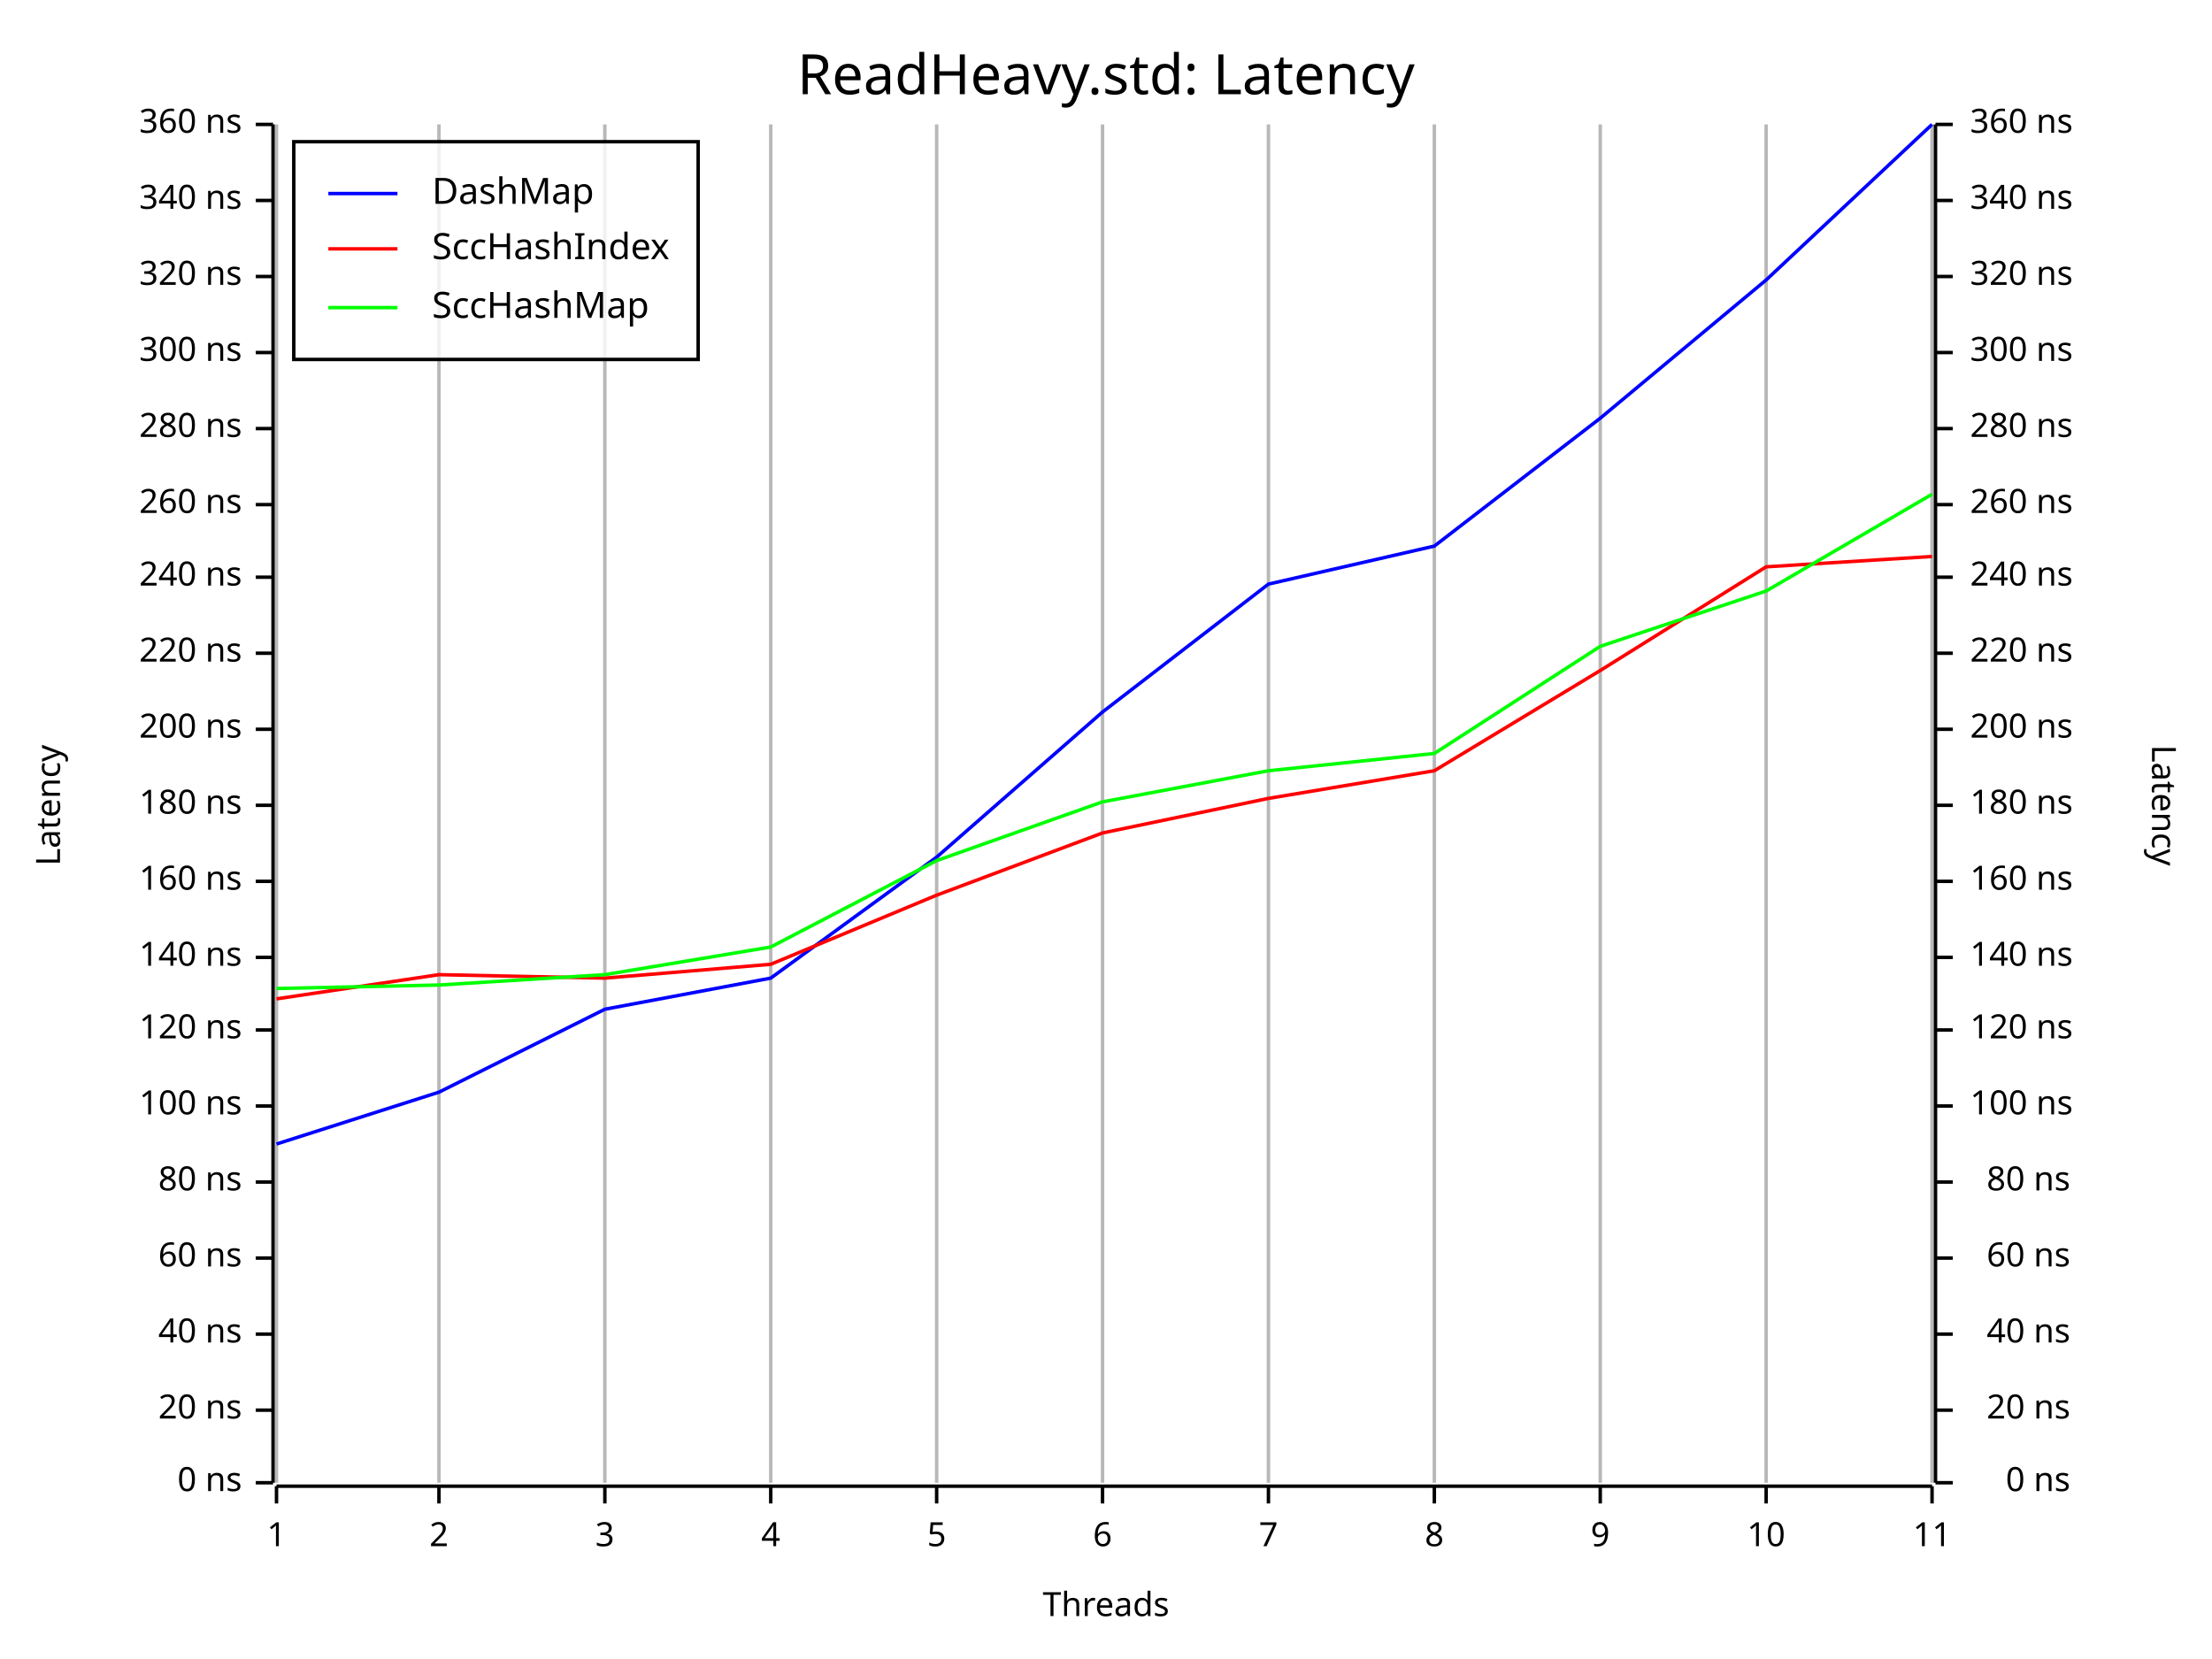
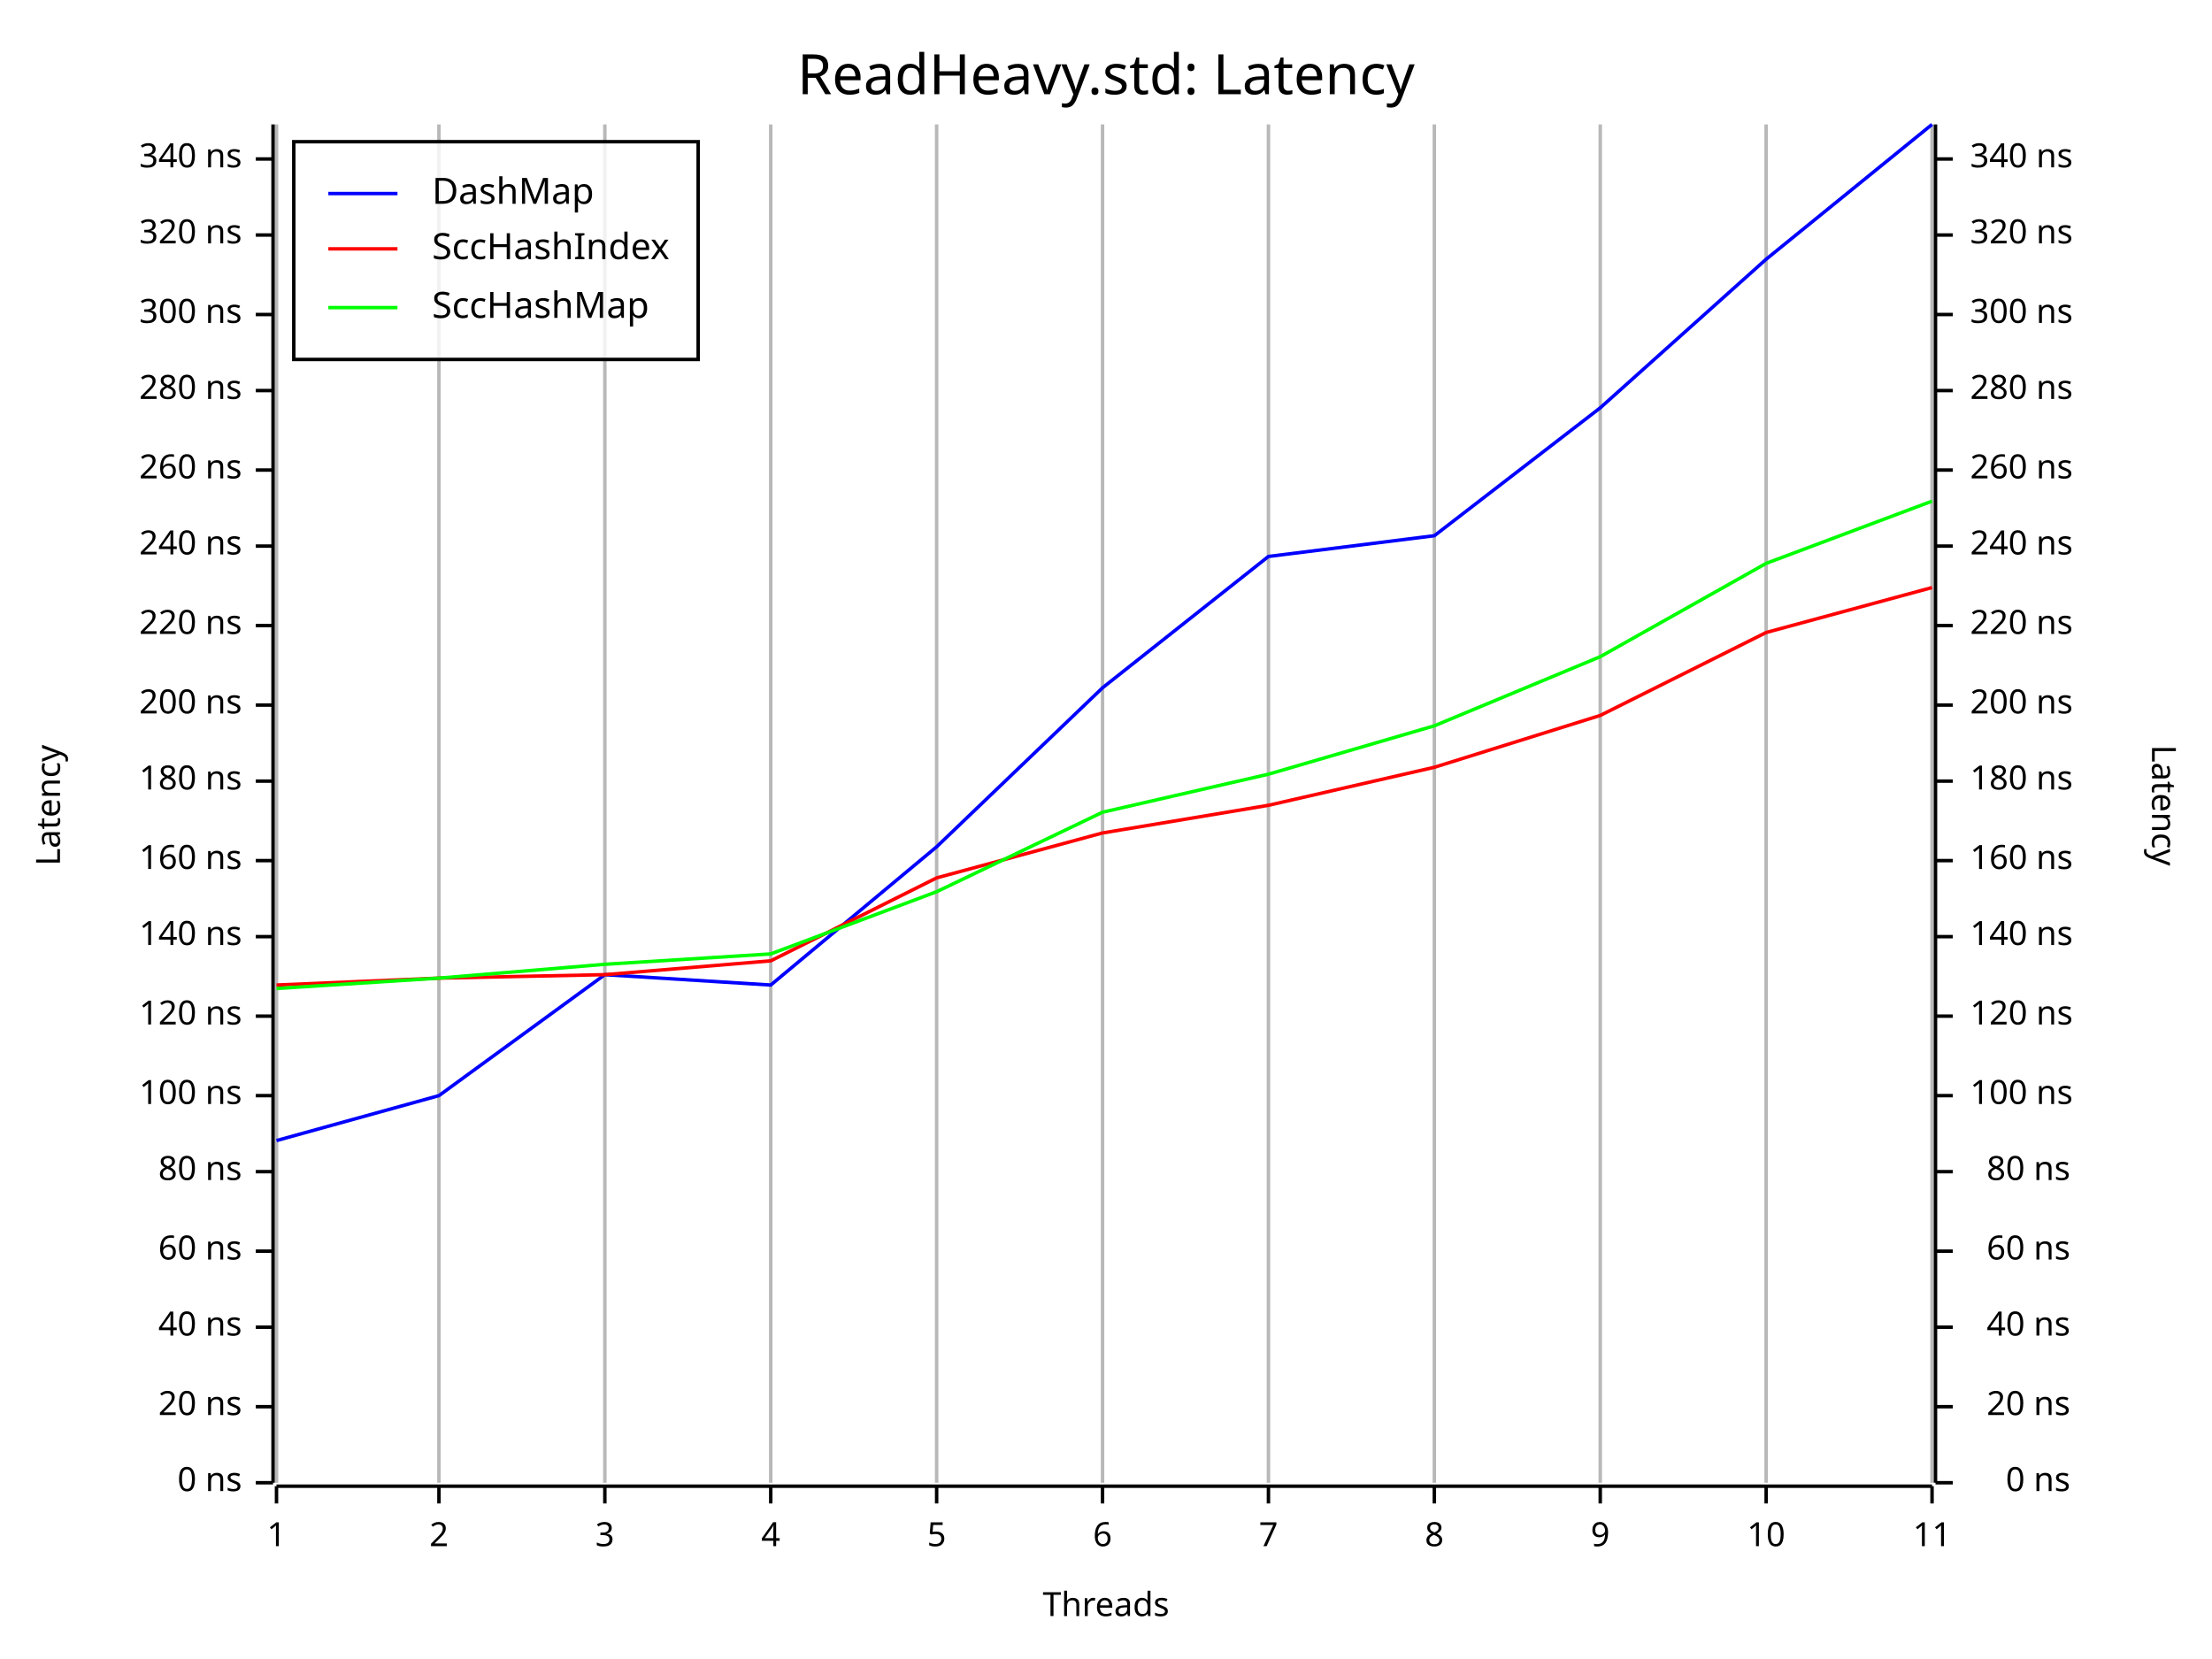
<svg xmlns="http://www.w3.org/2000/svg" width="640" height="480" viewBox="0 0 640 480">
  <rect x="0" y="0" width="640" height="480" opacity="1" fill="#FFFFFF" stroke="none" />
  <text x="320" y="15" dy="0.76em" text-anchor="middle" font-family="Fira Code" font-size="16.129" opacity="1" fill="#000000">
ReadHeavy.std: Latency
</text>
  <line opacity="0.1" stroke="#000000" stroke-width="1" x1="80" y1="429" x2="80" y2="36" />
  <line opacity="0.1" stroke="#000000" stroke-width="1" x1="127" y1="429" x2="127" y2="36" />
  <line opacity="0.1" stroke="#000000" stroke-width="1" x1="175" y1="429" x2="175" y2="36" />
  <line opacity="0.1" stroke="#000000" stroke-width="1" x1="223" y1="429" x2="223" y2="36" />
  <line opacity="0.1" stroke="#000000" stroke-width="1" x1="271" y1="429" x2="271" y2="36" />
  <line opacity="0.1" stroke="#000000" stroke-width="1" x1="319" y1="429" x2="319" y2="36" />
  <line opacity="0.1" stroke="#000000" stroke-width="1" x1="367" y1="429" x2="367" y2="36" />
  <line opacity="0.1" stroke="#000000" stroke-width="1" x1="415" y1="429" x2="415" y2="36" />
  <line opacity="0.1" stroke="#000000" stroke-width="1" x1="463" y1="429" x2="463" y2="36" />
  <line opacity="0.1" stroke="#000000" stroke-width="1" x1="511" y1="429" x2="511" y2="36" />
  <line opacity="0.1" stroke="#000000" stroke-width="1" x1="559" y1="429" x2="559" y2="36" />
  <text x="10" y="233" dy="0.76em" text-anchor="middle" font-family="sans-serif" font-size="9.677" opacity="1" fill="#000000" transform="rotate(270, 10, 233)">
Latency
</text>
  <text x="320" y="470" dy="-0.5ex" text-anchor="middle" font-family="sans-serif" font-size="9.677" opacity="1" fill="#000000">
Threads
</text>
  <text x="630" y="233" dy="0.76em" text-anchor="middle" font-family="sans-serif" font-size="9.677" opacity="1" fill="#000000" transform="rotate(90, 630, 233)">
Latency
</text>
  <line opacity="0.2" stroke="#000000" stroke-width="1" x1="80" y1="429" x2="80" y2="36" />
  <line opacity="0.2" stroke="#000000" stroke-width="1" x1="127" y1="429" x2="127" y2="36" />
  <line opacity="0.2" stroke="#000000" stroke-width="1" x1="175" y1="429" x2="175" y2="36" />
  <line opacity="0.2" stroke="#000000" stroke-width="1" x1="223" y1="429" x2="223" y2="36" />
  <line opacity="0.2" stroke="#000000" stroke-width="1" x1="271" y1="429" x2="271" y2="36" />
  <line opacity="0.2" stroke="#000000" stroke-width="1" x1="319" y1="429" x2="319" y2="36" />
  <line opacity="0.2" stroke="#000000" stroke-width="1" x1="367" y1="429" x2="367" y2="36" />
  <line opacity="0.2" stroke="#000000" stroke-width="1" x1="415" y1="429" x2="415" y2="36" />
  <line opacity="0.2" stroke="#000000" stroke-width="1" x1="463" y1="429" x2="463" y2="36" />
  <line opacity="0.2" stroke="#000000" stroke-width="1" x1="511" y1="429" x2="511" y2="36" />
  <line opacity="0.2" stroke="#000000" stroke-width="1" x1="559" y1="429" x2="559" y2="36" />
  <polyline fill="none" opacity="1" stroke="#000000" stroke-width="1" points="79,36 79,429 " />
  <text x="70" y="429" dy="0.5ex" text-anchor="end" font-family="sans-serif" font-size="9.677" opacity="1" fill="#000000">
0 ns
</text>
  <polyline fill="none" opacity="1" stroke="#000000" stroke-width="1" points="74,429 79,429 " />
-   <text x="70" y="408" dy="0.5ex" text-anchor="end" font-family="sans-serif" font-size="9.677" opacity="1" fill="#000000">
+   <text x="70" y="407" dy="0.5ex" text-anchor="end" font-family="sans-serif" font-size="9.677" opacity="1" fill="#000000">
20 ns
</text>
-   <polyline fill="none" opacity="1" stroke="#000000" stroke-width="1" points="74,408 79,408 " />
-   <text x="70" y="386" dy="0.5ex" text-anchor="end" font-family="sans-serif" font-size="9.677" opacity="1" fill="#000000">
+   <polyline fill="none" opacity="1" stroke="#000000" stroke-width="1" points="74,407 79,407 " />
+   <text x="70" y="384" dy="0.5ex" text-anchor="end" font-family="sans-serif" font-size="9.677" opacity="1" fill="#000000">
40 ns
</text>
-   <polyline fill="none" opacity="1" stroke="#000000" stroke-width="1" points="74,386 79,386 " />
-   <text x="70" y="364" dy="0.5ex" text-anchor="end" font-family="sans-serif" font-size="9.677" opacity="1" fill="#000000">
+   <polyline fill="none" opacity="1" stroke="#000000" stroke-width="1" points="74,384 79,384 " />
+   <text x="70" y="362" dy="0.5ex" text-anchor="end" font-family="sans-serif" font-size="9.677" opacity="1" fill="#000000">
60 ns
</text>
-   <polyline fill="none" opacity="1" stroke="#000000" stroke-width="1" points="74,364 79,364 " />
-   <text x="70" y="342" dy="0.5ex" text-anchor="end" font-family="sans-serif" font-size="9.677" opacity="1" fill="#000000">
+   <polyline fill="none" opacity="1" stroke="#000000" stroke-width="1" points="74,362 79,362 " />
+   <text x="70" y="339" dy="0.5ex" text-anchor="end" font-family="sans-serif" font-size="9.677" opacity="1" fill="#000000">
80 ns
</text>
-   <polyline fill="none" opacity="1" stroke="#000000" stroke-width="1" points="74,342 79,342 " />
-   <text x="70" y="320" dy="0.5ex" text-anchor="end" font-family="sans-serif" font-size="9.677" opacity="1" fill="#000000">
+   <polyline fill="none" opacity="1" stroke="#000000" stroke-width="1" points="74,339 79,339 " />
+   <text x="70" y="317" dy="0.5ex" text-anchor="end" font-family="sans-serif" font-size="9.677" opacity="1" fill="#000000">
100 ns
</text>
-   <polyline fill="none" opacity="1" stroke="#000000" stroke-width="1" points="74,320 79,320 " />
-   <text x="70" y="298" dy="0.5ex" text-anchor="end" font-family="sans-serif" font-size="9.677" opacity="1" fill="#000000">
+   <polyline fill="none" opacity="1" stroke="#000000" stroke-width="1" points="74,317 79,317 " />
+   <text x="70" y="294" dy="0.5ex" text-anchor="end" font-family="sans-serif" font-size="9.677" opacity="1" fill="#000000">
120 ns
</text>
-   <polyline fill="none" opacity="1" stroke="#000000" stroke-width="1" points="74,298 79,298 " />
-   <text x="70" y="277" dy="0.5ex" text-anchor="end" font-family="sans-serif" font-size="9.677" opacity="1" fill="#000000">
+   <polyline fill="none" opacity="1" stroke="#000000" stroke-width="1" points="74,294 79,294 " />
+   <text x="70" y="271" dy="0.5ex" text-anchor="end" font-family="sans-serif" font-size="9.677" opacity="1" fill="#000000">
140 ns
</text>
-   <polyline fill="none" opacity="1" stroke="#000000" stroke-width="1" points="74,277 79,277 " />
-   <text x="70" y="255" dy="0.5ex" text-anchor="end" font-family="sans-serif" font-size="9.677" opacity="1" fill="#000000">
+   <polyline fill="none" opacity="1" stroke="#000000" stroke-width="1" points="74,271 79,271 " />
+   <text x="70" y="249" dy="0.5ex" text-anchor="end" font-family="sans-serif" font-size="9.677" opacity="1" fill="#000000">
160 ns
</text>
-   <polyline fill="none" opacity="1" stroke="#000000" stroke-width="1" points="74,255 79,255 " />
-   <text x="70" y="233" dy="0.5ex" text-anchor="end" font-family="sans-serif" font-size="9.677" opacity="1" fill="#000000">
+   <polyline fill="none" opacity="1" stroke="#000000" stroke-width="1" points="74,249 79,249 " />
+   <text x="70" y="226" dy="0.5ex" text-anchor="end" font-family="sans-serif" font-size="9.677" opacity="1" fill="#000000">
180 ns
</text>
-   <polyline fill="none" opacity="1" stroke="#000000" stroke-width="1" points="74,233 79,233 " />
-   <text x="70" y="211" dy="0.5ex" text-anchor="end" font-family="sans-serif" font-size="9.677" opacity="1" fill="#000000">
+   <polyline fill="none" opacity="1" stroke="#000000" stroke-width="1" points="74,226 79,226 " />
+   <text x="70" y="204" dy="0.5ex" text-anchor="end" font-family="sans-serif" font-size="9.677" opacity="1" fill="#000000">
200 ns
</text>
-   <polyline fill="none" opacity="1" stroke="#000000" stroke-width="1" points="74,211 79,211 " />
-   <text x="70" y="189" dy="0.5ex" text-anchor="end" font-family="sans-serif" font-size="9.677" opacity="1" fill="#000000">
+   <polyline fill="none" opacity="1" stroke="#000000" stroke-width="1" points="74,204 79,204 " />
+   <text x="70" y="181" dy="0.5ex" text-anchor="end" font-family="sans-serif" font-size="9.677" opacity="1" fill="#000000">
220 ns
</text>
-   <polyline fill="none" opacity="1" stroke="#000000" stroke-width="1" points="74,189 79,189 " />
-   <text x="70" y="167" dy="0.5ex" text-anchor="end" font-family="sans-serif" font-size="9.677" opacity="1" fill="#000000">
+   <polyline fill="none" opacity="1" stroke="#000000" stroke-width="1" points="74,181 79,181 " />
+   <text x="70" y="158" dy="0.5ex" text-anchor="end" font-family="sans-serif" font-size="9.677" opacity="1" fill="#000000">
240 ns
</text>
-   <polyline fill="none" opacity="1" stroke="#000000" stroke-width="1" points="74,167 79,167 " />
-   <text x="70" y="146" dy="0.5ex" text-anchor="end" font-family="sans-serif" font-size="9.677" opacity="1" fill="#000000">
+   <polyline fill="none" opacity="1" stroke="#000000" stroke-width="1" points="74,158 79,158 " />
+   <text x="70" y="136" dy="0.5ex" text-anchor="end" font-family="sans-serif" font-size="9.677" opacity="1" fill="#000000">
260 ns
</text>
-   <polyline fill="none" opacity="1" stroke="#000000" stroke-width="1" points="74,146 79,146 " />
-   <text x="70" y="124" dy="0.5ex" text-anchor="end" font-family="sans-serif" font-size="9.677" opacity="1" fill="#000000">
+   <polyline fill="none" opacity="1" stroke="#000000" stroke-width="1" points="74,136 79,136 " />
+   <text x="70" y="113" dy="0.5ex" text-anchor="end" font-family="sans-serif" font-size="9.677" opacity="1" fill="#000000">
280 ns
</text>
-   <polyline fill="none" opacity="1" stroke="#000000" stroke-width="1" points="74,124 79,124 " />
-   <text x="70" y="102" dy="0.5ex" text-anchor="end" font-family="sans-serif" font-size="9.677" opacity="1" fill="#000000">
+   <polyline fill="none" opacity="1" stroke="#000000" stroke-width="1" points="74,113 79,113 " />
+   <text x="70" y="91" dy="0.5ex" text-anchor="end" font-family="sans-serif" font-size="9.677" opacity="1" fill="#000000">
300 ns
</text>
-   <polyline fill="none" opacity="1" stroke="#000000" stroke-width="1" points="74,102 79,102 " />
-   <text x="70" y="80" dy="0.5ex" text-anchor="end" font-family="sans-serif" font-size="9.677" opacity="1" fill="#000000">
+   <polyline fill="none" opacity="1" stroke="#000000" stroke-width="1" points="74,91 79,91 " />
+   <text x="70" y="68" dy="0.5ex" text-anchor="end" font-family="sans-serif" font-size="9.677" opacity="1" fill="#000000">
320 ns
</text>
-   <polyline fill="none" opacity="1" stroke="#000000" stroke-width="1" points="74,80 79,80 " />
-   <text x="70" y="58" dy="0.5ex" text-anchor="end" font-family="sans-serif" font-size="9.677" opacity="1" fill="#000000">
+   <polyline fill="none" opacity="1" stroke="#000000" stroke-width="1" points="74,68 79,68 " />
+   <text x="70" y="46" dy="0.5ex" text-anchor="end" font-family="sans-serif" font-size="9.677" opacity="1" fill="#000000">
340 ns
</text>
-   <polyline fill="none" opacity="1" stroke="#000000" stroke-width="1" points="74,58 79,58 " />
-   <text x="70" y="36" dy="0.5ex" text-anchor="end" font-family="sans-serif" font-size="9.677" opacity="1" fill="#000000">
- 360 ns
- </text>
-   <polyline fill="none" opacity="1" stroke="#000000" stroke-width="1" points="74,36 79,36 " />
+   <polyline fill="none" opacity="1" stroke="#000000" stroke-width="1" points="74,46 79,46 " />
  <polyline fill="none" opacity="1" stroke="#000000" stroke-width="1" points="80,430 559,430 " />
  <text x="80" y="440" dy="0.76em" text-anchor="middle" font-family="sans-serif" font-size="9.677" opacity="1" fill="#000000">
1
</text>
  <polyline fill="none" opacity="1" stroke="#000000" stroke-width="1" points="80,430 80,435 " />
  <text x="127" y="440" dy="0.76em" text-anchor="middle" font-family="sans-serif" font-size="9.677" opacity="1" fill="#000000">
2
</text>
  <polyline fill="none" opacity="1" stroke="#000000" stroke-width="1" points="127,430 127,435 " />
  <text x="175" y="440" dy="0.76em" text-anchor="middle" font-family="sans-serif" font-size="9.677" opacity="1" fill="#000000">
3
</text>
  <polyline fill="none" opacity="1" stroke="#000000" stroke-width="1" points="175,430 175,435 " />
  <text x="223" y="440" dy="0.76em" text-anchor="middle" font-family="sans-serif" font-size="9.677" opacity="1" fill="#000000">
4
</text>
  <polyline fill="none" opacity="1" stroke="#000000" stroke-width="1" points="223,430 223,435 " />
  <text x="271" y="440" dy="0.76em" text-anchor="middle" font-family="sans-serif" font-size="9.677" opacity="1" fill="#000000">
5
</text>
  <polyline fill="none" opacity="1" stroke="#000000" stroke-width="1" points="271,430 271,435 " />
  <text x="319" y="440" dy="0.76em" text-anchor="middle" font-family="sans-serif" font-size="9.677" opacity="1" fill="#000000">
6
</text>
  <polyline fill="none" opacity="1" stroke="#000000" stroke-width="1" points="319,430 319,435 " />
  <text x="367" y="440" dy="0.76em" text-anchor="middle" font-family="sans-serif" font-size="9.677" opacity="1" fill="#000000">
7
</text>
  <polyline fill="none" opacity="1" stroke="#000000" stroke-width="1" points="367,430 367,435 " />
  <text x="415" y="440" dy="0.76em" text-anchor="middle" font-family="sans-serif" font-size="9.677" opacity="1" fill="#000000">
8
</text>
  <polyline fill="none" opacity="1" stroke="#000000" stroke-width="1" points="415,430 415,435 " />
  <text x="463" y="440" dy="0.76em" text-anchor="middle" font-family="sans-serif" font-size="9.677" opacity="1" fill="#000000">
9
</text>
  <polyline fill="none" opacity="1" stroke="#000000" stroke-width="1" points="463,430 463,435 " />
  <text x="511" y="440" dy="0.76em" text-anchor="middle" font-family="sans-serif" font-size="9.677" opacity="1" fill="#000000">
10
</text>
  <polyline fill="none" opacity="1" stroke="#000000" stroke-width="1" points="511,430 511,435 " />
  <text x="559" y="440" dy="0.76em" text-anchor="middle" font-family="sans-serif" font-size="9.677" opacity="1" fill="#000000">
11
</text>
  <polyline fill="none" opacity="1" stroke="#000000" stroke-width="1" points="559,430 559,435 " />
  <polyline fill="none" opacity="1" stroke="#000000" stroke-width="1" points="560,36 560,429 " />
  <text x="599" y="429" dy="0.5ex" text-anchor="end" font-family="sans-serif" font-size="9.677" opacity="1" fill="#000000">
0 ns
</text>
  <polyline fill="none" opacity="1" stroke="#000000" stroke-width="1" points="560,429 565,429 " />
-   <text x="599" y="408" dy="0.5ex" text-anchor="end" font-family="sans-serif" font-size="9.677" opacity="1" fill="#000000">
+   <text x="599" y="407" dy="0.5ex" text-anchor="end" font-family="sans-serif" font-size="9.677" opacity="1" fill="#000000">
20 ns
</text>
-   <polyline fill="none" opacity="1" stroke="#000000" stroke-width="1" points="560,408 565,408 " />
-   <text x="599" y="386" dy="0.5ex" text-anchor="end" font-family="sans-serif" font-size="9.677" opacity="1" fill="#000000">
+   <polyline fill="none" opacity="1" stroke="#000000" stroke-width="1" points="560,407 565,407 " />
+   <text x="599" y="384" dy="0.5ex" text-anchor="end" font-family="sans-serif" font-size="9.677" opacity="1" fill="#000000">
40 ns
</text>
-   <polyline fill="none" opacity="1" stroke="#000000" stroke-width="1" points="560,386 565,386 " />
-   <text x="599" y="364" dy="0.5ex" text-anchor="end" font-family="sans-serif" font-size="9.677" opacity="1" fill="#000000">
+   <polyline fill="none" opacity="1" stroke="#000000" stroke-width="1" points="560,384 565,384 " />
+   <text x="599" y="362" dy="0.5ex" text-anchor="end" font-family="sans-serif" font-size="9.677" opacity="1" fill="#000000">
60 ns
</text>
-   <polyline fill="none" opacity="1" stroke="#000000" stroke-width="1" points="560,364 565,364 " />
-   <text x="599" y="342" dy="0.5ex" text-anchor="end" font-family="sans-serif" font-size="9.677" opacity="1" fill="#000000">
+   <polyline fill="none" opacity="1" stroke="#000000" stroke-width="1" points="560,362 565,362 " />
+   <text x="599" y="339" dy="0.5ex" text-anchor="end" font-family="sans-serif" font-size="9.677" opacity="1" fill="#000000">
80 ns
</text>
-   <polyline fill="none" opacity="1" stroke="#000000" stroke-width="1" points="560,342 565,342 " />
-   <text x="570" y="320" dy="0.5ex" text-anchor="start" font-family="sans-serif" font-size="9.677" opacity="1" fill="#000000">
+   <polyline fill="none" opacity="1" stroke="#000000" stroke-width="1" points="560,339 565,339 " />
+   <text x="570" y="317" dy="0.5ex" text-anchor="start" font-family="sans-serif" font-size="9.677" opacity="1" fill="#000000">
100 ns
</text>
-   <polyline fill="none" opacity="1" stroke="#000000" stroke-width="1" points="560,320 565,320 " />
-   <text x="570" y="298" dy="0.5ex" text-anchor="start" font-family="sans-serif" font-size="9.677" opacity="1" fill="#000000">
+   <polyline fill="none" opacity="1" stroke="#000000" stroke-width="1" points="560,317 565,317 " />
+   <text x="570" y="294" dy="0.5ex" text-anchor="start" font-family="sans-serif" font-size="9.677" opacity="1" fill="#000000">
120 ns
</text>
-   <polyline fill="none" opacity="1" stroke="#000000" stroke-width="1" points="560,298 565,298 " />
-   <text x="570" y="277" dy="0.5ex" text-anchor="start" font-family="sans-serif" font-size="9.677" opacity="1" fill="#000000">
+   <polyline fill="none" opacity="1" stroke="#000000" stroke-width="1" points="560,294 565,294 " />
+   <text x="570" y="271" dy="0.5ex" text-anchor="start" font-family="sans-serif" font-size="9.677" opacity="1" fill="#000000">
140 ns
</text>
-   <polyline fill="none" opacity="1" stroke="#000000" stroke-width="1" points="560,277 565,277 " />
-   <text x="570" y="255" dy="0.5ex" text-anchor="start" font-family="sans-serif" font-size="9.677" opacity="1" fill="#000000">
+   <polyline fill="none" opacity="1" stroke="#000000" stroke-width="1" points="560,271 565,271 " />
+   <text x="570" y="249" dy="0.5ex" text-anchor="start" font-family="sans-serif" font-size="9.677" opacity="1" fill="#000000">
160 ns
</text>
-   <polyline fill="none" opacity="1" stroke="#000000" stroke-width="1" points="560,255 565,255 " />
-   <text x="570" y="233" dy="0.5ex" text-anchor="start" font-family="sans-serif" font-size="9.677" opacity="1" fill="#000000">
+   <polyline fill="none" opacity="1" stroke="#000000" stroke-width="1" points="560,249 565,249 " />
+   <text x="570" y="226" dy="0.5ex" text-anchor="start" font-family="sans-serif" font-size="9.677" opacity="1" fill="#000000">
180 ns
</text>
-   <polyline fill="none" opacity="1" stroke="#000000" stroke-width="1" points="560,233 565,233 " />
-   <text x="570" y="211" dy="0.5ex" text-anchor="start" font-family="sans-serif" font-size="9.677" opacity="1" fill="#000000">
+   <polyline fill="none" opacity="1" stroke="#000000" stroke-width="1" points="560,226 565,226 " />
+   <text x="570" y="204" dy="0.5ex" text-anchor="start" font-family="sans-serif" font-size="9.677" opacity="1" fill="#000000">
200 ns
</text>
-   <polyline fill="none" opacity="1" stroke="#000000" stroke-width="1" points="560,211 565,211 " />
-   <text x="570" y="189" dy="0.5ex" text-anchor="start" font-family="sans-serif" font-size="9.677" opacity="1" fill="#000000">
+   <polyline fill="none" opacity="1" stroke="#000000" stroke-width="1" points="560,204 565,204 " />
+   <text x="570" y="181" dy="0.5ex" text-anchor="start" font-family="sans-serif" font-size="9.677" opacity="1" fill="#000000">
220 ns
</text>
-   <polyline fill="none" opacity="1" stroke="#000000" stroke-width="1" points="560,189 565,189 " />
-   <text x="570" y="167" dy="0.5ex" text-anchor="start" font-family="sans-serif" font-size="9.677" opacity="1" fill="#000000">
+   <polyline fill="none" opacity="1" stroke="#000000" stroke-width="1" points="560,181 565,181 " />
+   <text x="570" y="158" dy="0.5ex" text-anchor="start" font-family="sans-serif" font-size="9.677" opacity="1" fill="#000000">
240 ns
</text>
-   <polyline fill="none" opacity="1" stroke="#000000" stroke-width="1" points="560,167 565,167 " />
-   <text x="570" y="146" dy="0.5ex" text-anchor="start" font-family="sans-serif" font-size="9.677" opacity="1" fill="#000000">
+   <polyline fill="none" opacity="1" stroke="#000000" stroke-width="1" points="560,158 565,158 " />
+   <text x="570" y="136" dy="0.5ex" text-anchor="start" font-family="sans-serif" font-size="9.677" opacity="1" fill="#000000">
260 ns
</text>
-   <polyline fill="none" opacity="1" stroke="#000000" stroke-width="1" points="560,146 565,146 " />
-   <text x="570" y="124" dy="0.5ex" text-anchor="start" font-family="sans-serif" font-size="9.677" opacity="1" fill="#000000">
+   <polyline fill="none" opacity="1" stroke="#000000" stroke-width="1" points="560,136 565,136 " />
+   <text x="570" y="113" dy="0.5ex" text-anchor="start" font-family="sans-serif" font-size="9.677" opacity="1" fill="#000000">
280 ns
</text>
-   <polyline fill="none" opacity="1" stroke="#000000" stroke-width="1" points="560,124 565,124 " />
-   <text x="570" y="102" dy="0.5ex" text-anchor="start" font-family="sans-serif" font-size="9.677" opacity="1" fill="#000000">
+   <polyline fill="none" opacity="1" stroke="#000000" stroke-width="1" points="560,113 565,113 " />
+   <text x="570" y="91" dy="0.5ex" text-anchor="start" font-family="sans-serif" font-size="9.677" opacity="1" fill="#000000">
300 ns
</text>
-   <polyline fill="none" opacity="1" stroke="#000000" stroke-width="1" points="560,102 565,102 " />
-   <text x="570" y="80" dy="0.5ex" text-anchor="start" font-family="sans-serif" font-size="9.677" opacity="1" fill="#000000">
+   <polyline fill="none" opacity="1" stroke="#000000" stroke-width="1" points="560,91 565,91 " />
+   <text x="570" y="68" dy="0.5ex" text-anchor="start" font-family="sans-serif" font-size="9.677" opacity="1" fill="#000000">
320 ns
</text>
-   <polyline fill="none" opacity="1" stroke="#000000" stroke-width="1" points="560,80 565,80 " />
-   <text x="570" y="58" dy="0.5ex" text-anchor="start" font-family="sans-serif" font-size="9.677" opacity="1" fill="#000000">
+   <polyline fill="none" opacity="1" stroke="#000000" stroke-width="1" points="560,68 565,68 " />
+   <text x="570" y="46" dy="0.5ex" text-anchor="start" font-family="sans-serif" font-size="9.677" opacity="1" fill="#000000">
340 ns
</text>
-   <polyline fill="none" opacity="1" stroke="#000000" stroke-width="1" points="560,58 565,58 " />
-   <text x="570" y="36" dy="0.5ex" text-anchor="start" font-family="sans-serif" font-size="9.677" opacity="1" fill="#000000">
- 360 ns
- </text>
-   <polyline fill="none" opacity="1" stroke="#000000" stroke-width="1" points="560,36 565,36 " />
-   <polyline fill="none" opacity="1" stroke="#0000FF" stroke-width="1" points="80,331 127,316 175,292 223,283 271,248 319,206 367,169 415,158 463,121 511,81 559,36 " />
-   <polyline fill="none" opacity="1" stroke="#FF0000" stroke-width="1" points="80,289 127,282 175,283 223,279 271,259 319,241 367,231 415,223 463,194 511,164 559,161 " />
-   <polyline fill="none" opacity="1" stroke="#00FF00" stroke-width="1" points="80,286 127,285 175,282 223,274 271,249 319,232 367,223 415,218 463,187 511,171 559,143 " />
+   <polyline fill="none" opacity="1" stroke="#000000" stroke-width="1" points="560,46 565,46 " />
+   <polyline fill="none" opacity="1" stroke="#0000FF" stroke-width="1" points="80,330 127,317 175,282 223,285 271,245 319,199 367,161 415,155 463,118 511,75 559,36 " />
+   <polyline fill="none" opacity="1" stroke="#FF0000" stroke-width="1" points="80,285 127,283 175,282 223,278 271,254 319,241 367,233 415,222 463,207 511,183 559,170 " />
+   <polyline fill="none" opacity="1" stroke="#00FF00" stroke-width="1" points="80,286 127,283 175,279 223,276 271,258 319,235 367,224 415,210 463,190 511,163 559,145 " />
  <rect x="85" y="41" width="117" height="63" opacity="0.8" fill="#FFFFFF" stroke="none" />
  <rect x="85" y="41" width="117" height="63" opacity="1" fill="none" stroke="#000000" />
  <text x="125" y="51" dy="0.76em" text-anchor="start" font-family="Fira Code" font-size="10.484" opacity="1" fill="#000000">
DashMap
</text>
  <text x="125" y="67" dy="0.76em" text-anchor="start" font-family="Fira Code" font-size="10.484" opacity="1" fill="#000000">
SccHashIndex
</text>
  <text x="125" y="84" dy="0.76em" text-anchor="start" font-family="Fira Code" font-size="10.484" opacity="1" fill="#000000">
SccHashMap
</text>
  <polyline fill="none" opacity="1" stroke="#0000FF" stroke-width="1" points="95,56 115,56 " />
  <polyline fill="none" opacity="1" stroke="#FF0000" stroke-width="1" points="95,72 115,72 " />
  <polyline fill="none" opacity="1" stroke="#00FF00" stroke-width="1" points="95,89 115,89 " />
</svg>
